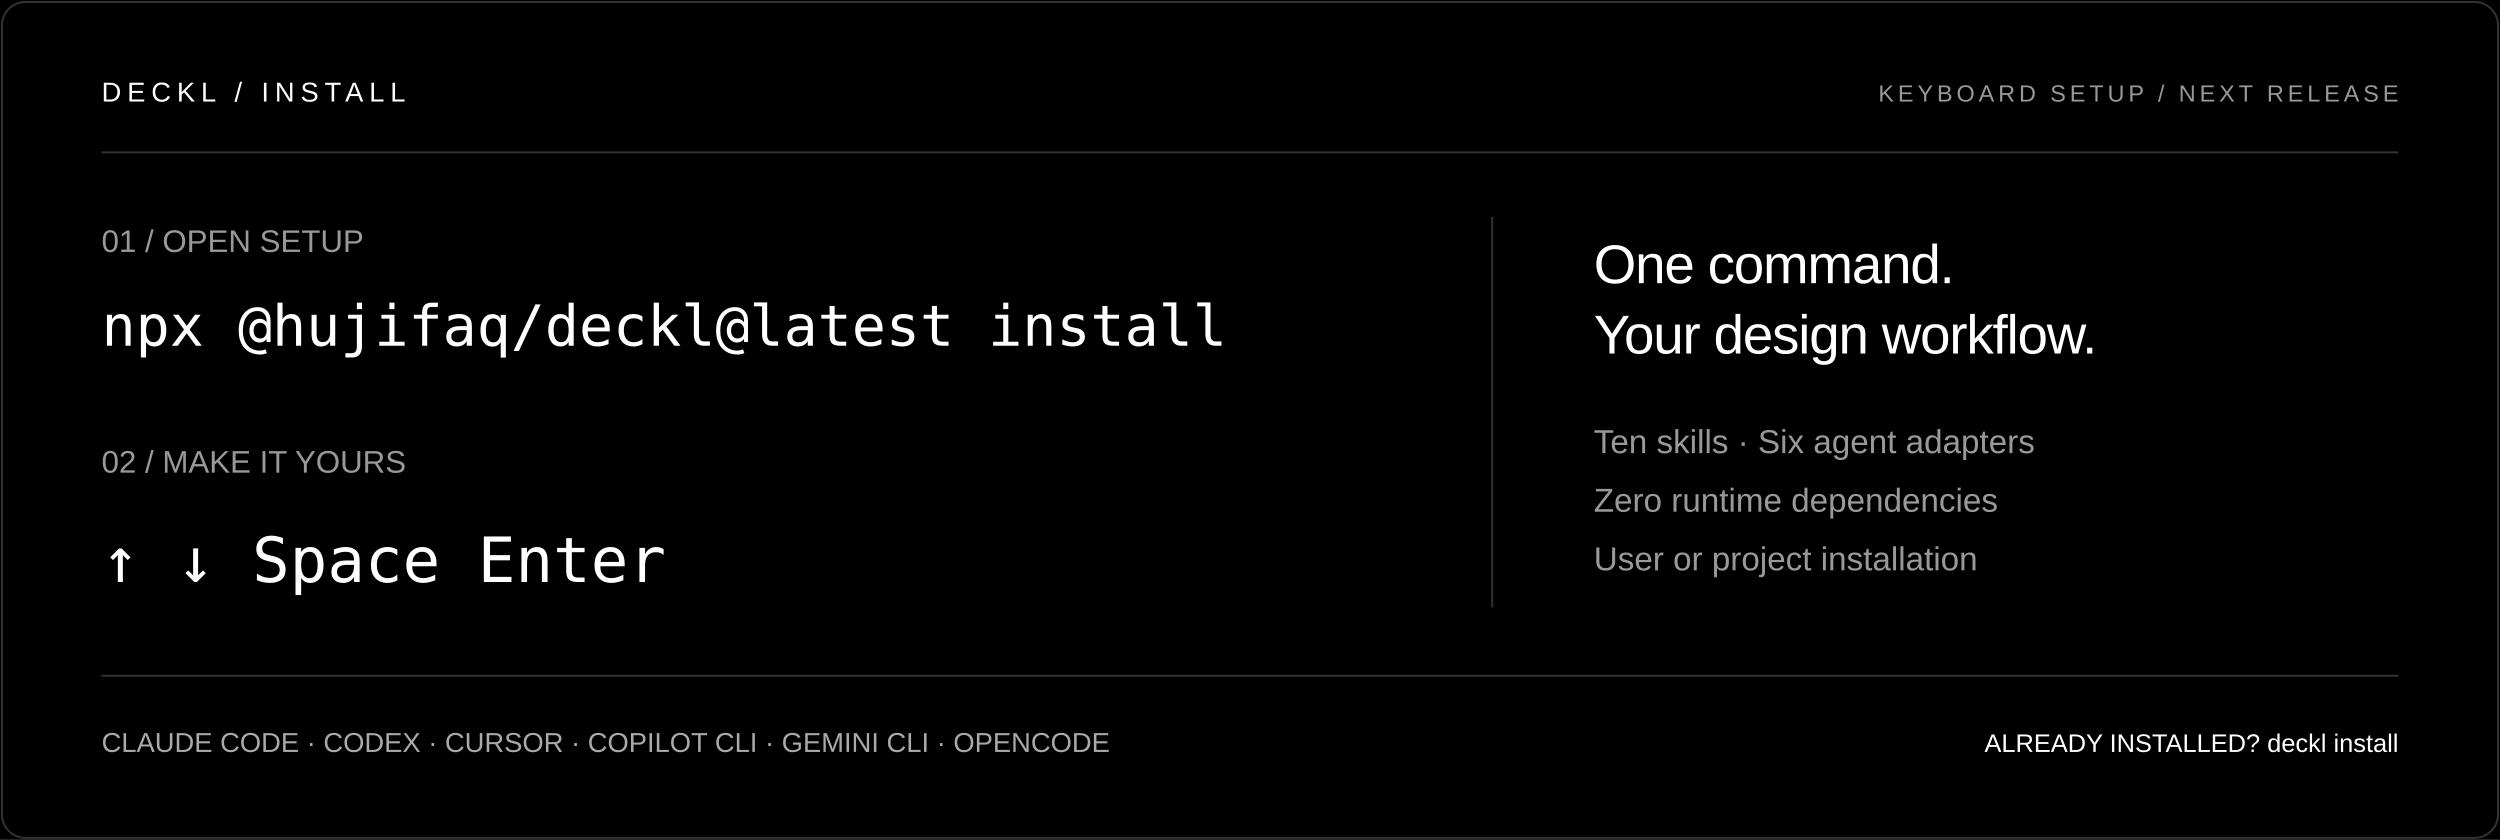
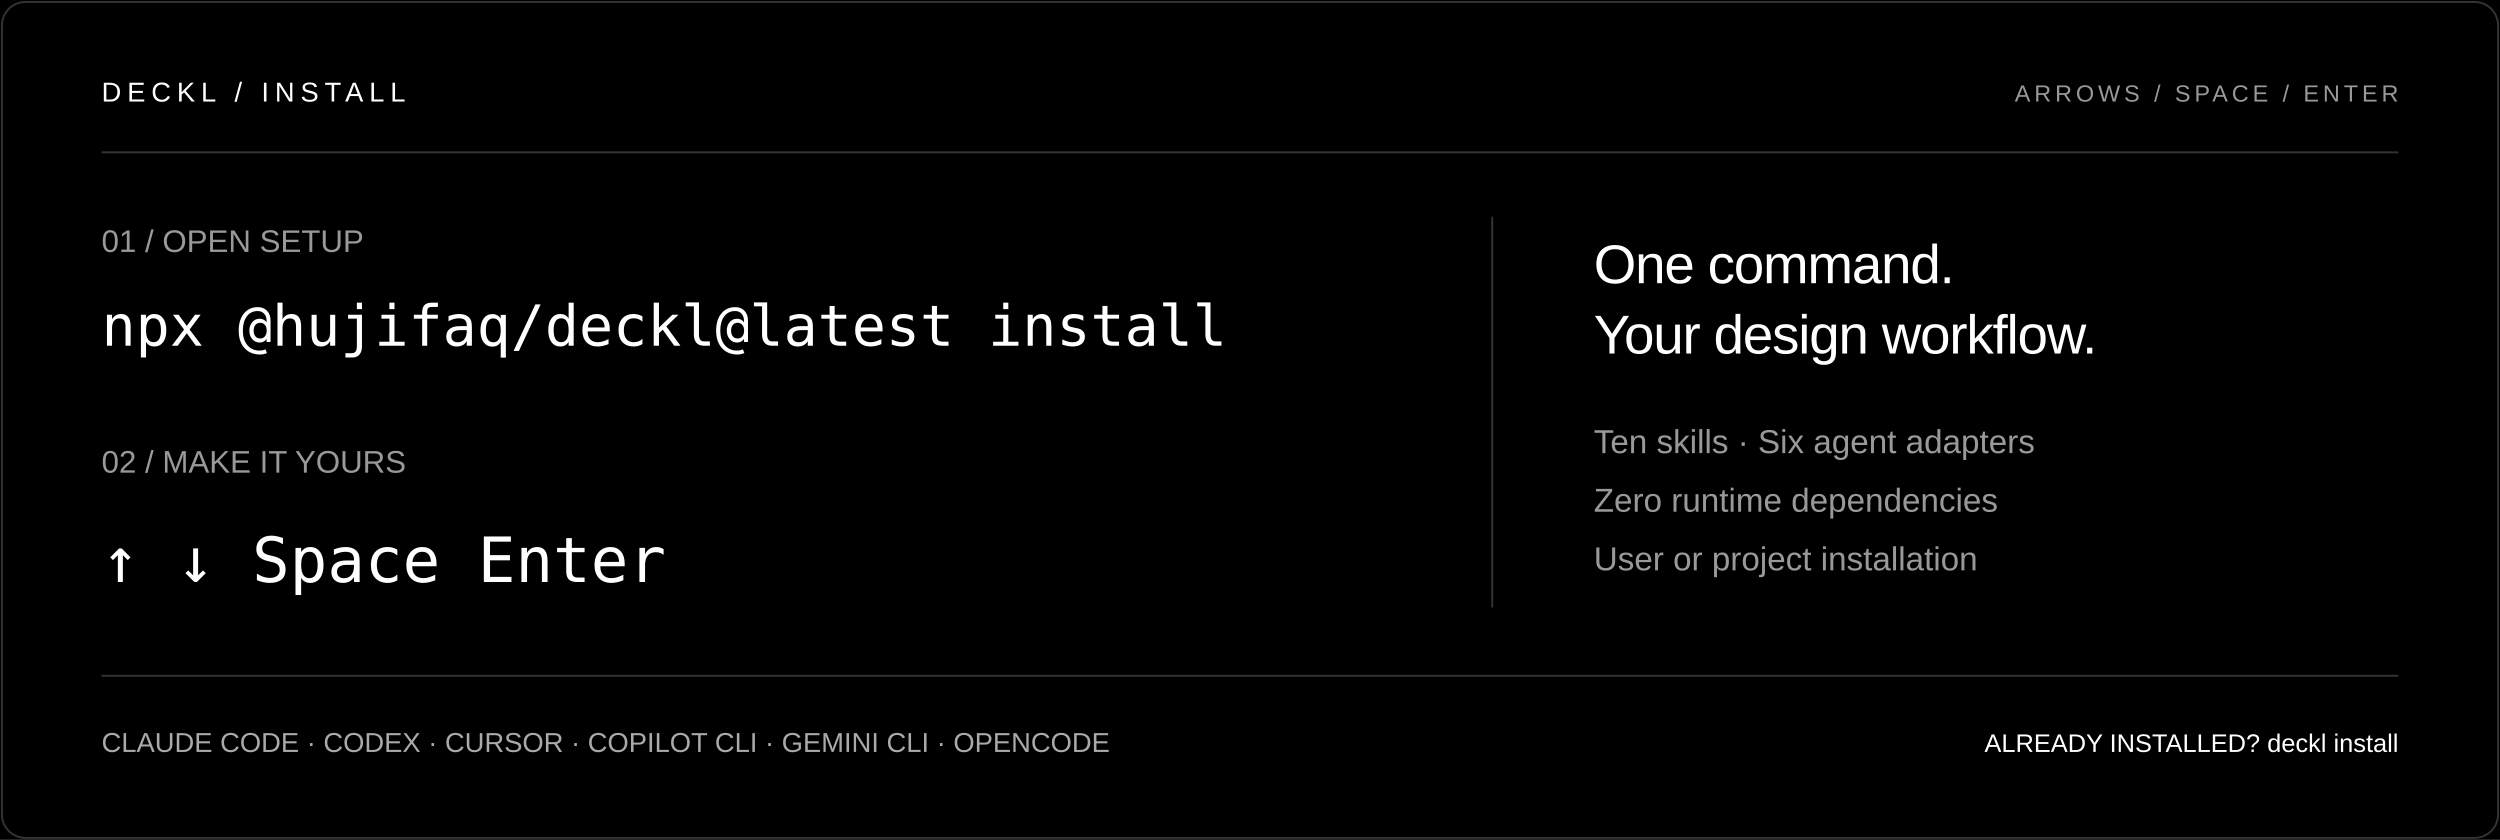
<svg xmlns="http://www.w3.org/2000/svg" width="1280" height="430" viewBox="0 0 1280 430" role="img" aria-labelledby="title desc">
  <rect width="1280" height="430" fill="#000" />
  <rect x="1" y="1" width="1278" height="428" rx="12" fill="none" stroke="#333" />
  <g font-family="Arial, Helvetica, sans-serif">
    <text x="52" y="52" fill="#fff" font-size="14" letter-spacing="3">DECKL / INSTALL</text>
-     <text x="1228" y="52" text-anchor="end" fill="#999" font-size="12" letter-spacing="2">KEYBOARD SETUP / NEXT RELEASE</text>
+     <text x="1228" y="52" text-anchor="end" fill="#999" font-size="12" letter-spacing="2">ARROWS / SPACE / ENTER</text>
    <path d="M52 78H1228" stroke="#333" />
    <text x="52" y="129" fill="#999" font-size="16">01 / OPEN SETUP</text>
    <text x="52" y="177" fill="#fff" font-family="monospace" font-size="29">npx @hujifaq/deckl@latest install</text>
    <text x="52" y="242" fill="#999" font-size="16">02 / MAKE IT YOURS</text>
    <text x="52" y="298" fill="#fff" font-family="monospace" font-size="32">↑ ↓   Space   Enter</text>
    <path d="M764 111V311" stroke="#333" />
    <text x="816" y="145" fill="#fff" font-size="28" letter-spacing="-.6">One command.</text>
    <text x="816" y="181" fill="#fff" font-size="28" letter-spacing="-.6">Your design workflow.</text>
    <text x="816" y="232" fill="#999" font-size="17">Ten skills · Six agent adapters</text>
    <text x="816" y="262" fill="#999" font-size="17">Zero runtime dependencies</text>
    <text x="816" y="292" fill="#999" font-size="17">User or project installation</text>
    <path d="M52 346H1228" stroke="#333" />
    <text x="52" y="385" fill="#aaa" font-size="14">CLAUDE CODE · CODEX · CURSOR · COPILOT CLI · GEMINI CLI · OPENCODE</text>
    <text x="1228" y="385" text-anchor="end" fill="#fff" font-size="13">ALREADY INSTALLED? deckl install</text>
  </g>
</svg>
